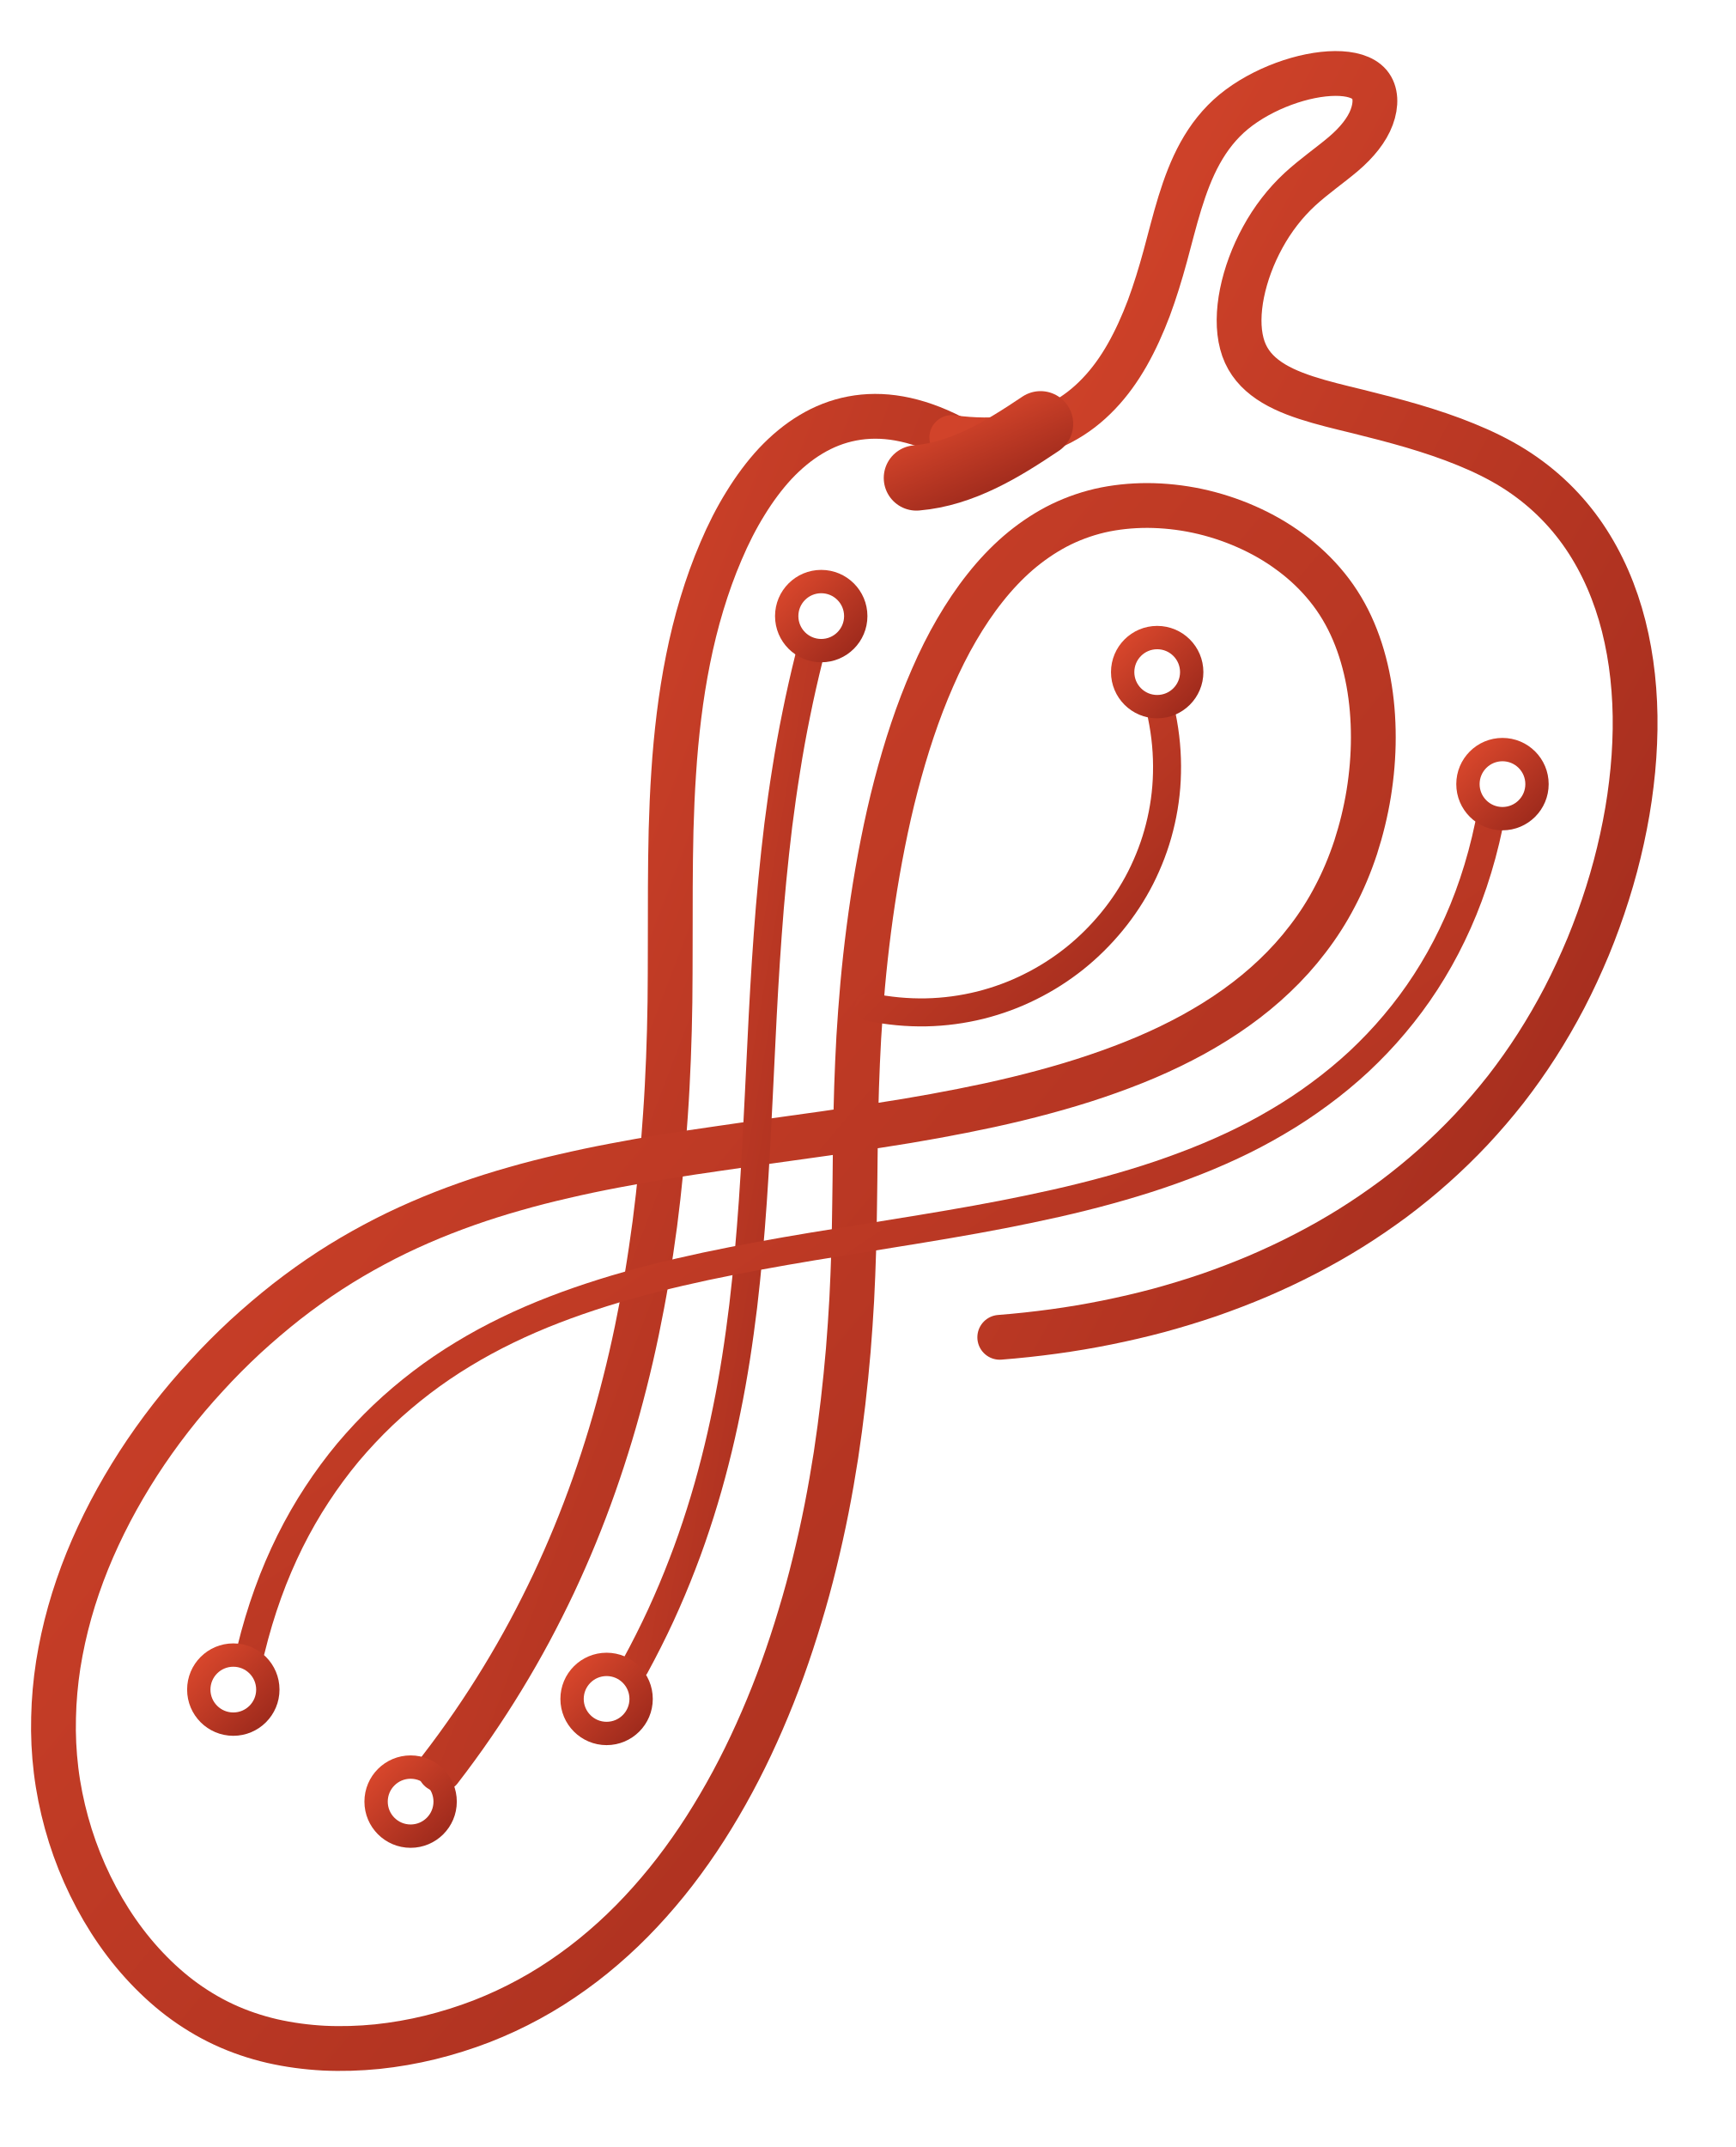
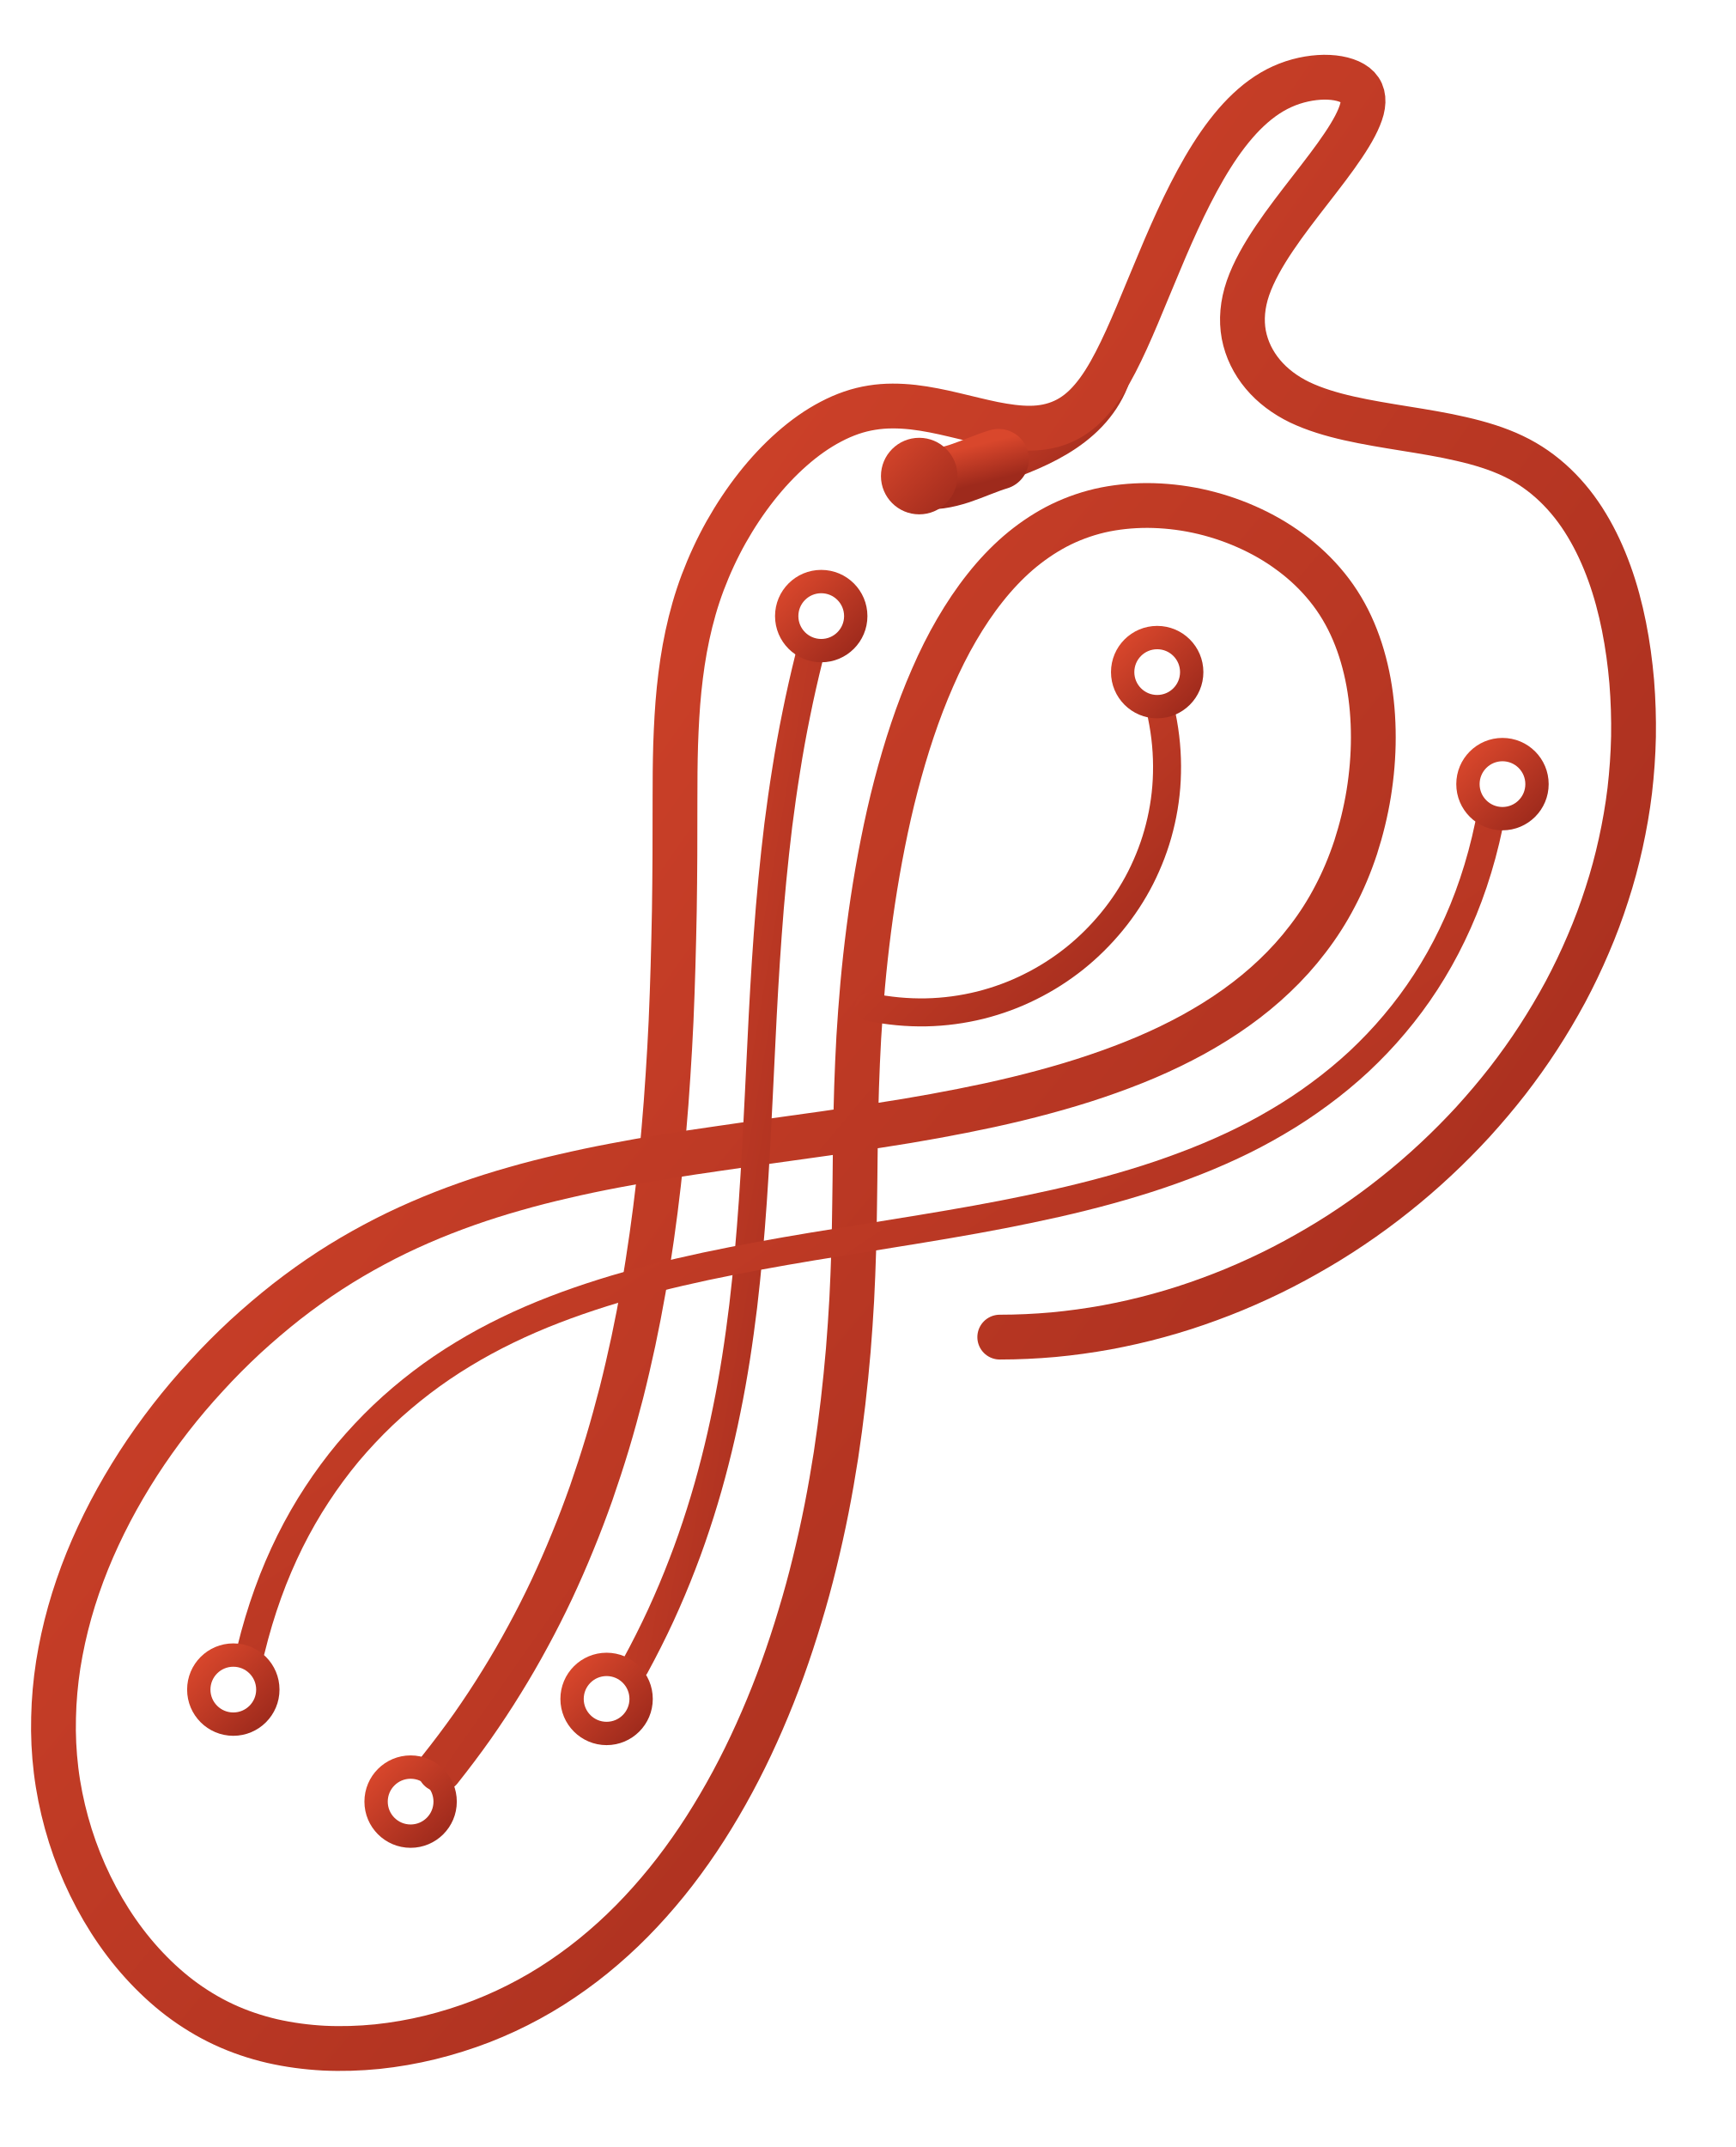
<svg xmlns="http://www.w3.org/2000/svg" viewBox="6 0 186 230" fill="none" stroke-linecap="round" stroke-linejoin="round">
  <defs>
    <linearGradient id="g" x1="0" y1="0" x2="1" y2="1">
      <stop offset="0" stop-color="#D9472C" />
      <stop offset="1" stop-color="#9E2A1C" />
    </linearGradient>
  </defs>
  <g stroke="url(#g)" stroke-width="4.8" data-spesse="1">
-     <path d="M108.04 46.83 C106.04 45.8 104.15 45.15 102.36 44.83 C100.57 44.51 98.89 44.53 97.32 44.83 C95.74 45.13 94.27 45.71 92.89 46.54 C91.52 47.36 90.25 48.42 89.08 49.66 C87.92 50.91 86.85 52.35 85.88 53.93 C84.9 55.51 84.03 57.22 83.26 59.04 C82.48 60.85 81.8 62.75 81.21 64.7 C80.62 66.65 80.13 68.64 79.73 70.64 C79.33 72.63 79.01 74.65 78.76 76.67 C78.51 78.7 78.32 80.73 78.19 82.78 C78.05 84.82 77.97 86.87 77.91 88.92 C77.86 90.97 77.84 93.03 77.83 95.08 C77.82 97.13 77.82 99.18 77.82 101.23 C77.82 103.27 77.81 105.31 77.79 107.34 C77.76 109.37 77.71 111.38 77.63 113.39 C77.55 115.39 77.45 117.39 77.31 119.37 C77.18 121.35 77.02 123.32 76.83 125.28 C76.64 127.24 76.42 129.18 76.17 131.11 C75.91 133.04 75.63 134.96 75.31 136.87 C74.99 138.78 74.63 140.67 74.24 142.55 C73.85 144.43 73.42 146.29 72.95 148.14 C72.48 149.99 71.98 151.83 71.43 153.65 C70.88 155.47 70.29 157.28 69.66 159.07 C69.03 160.86 68.35 162.64 67.63 164.4 C66.91 166.16 66.14 167.9 65.33 169.63 C64.51 171.36 63.65 173.07 62.74 174.77 C61.83 176.46 60.87 178.14 59.85 179.81 C58.84 181.47 57.78 183.11 56.66 184.74 C55.54 186.37 54.37 187.98 53.14 189.57" />
-     <path d="M107.99 46.87 C110.42 47.2 112.59 47.2 114.53 46.91 C116.48 46.63 118.19 46.06 119.72 45.25 C121.24 44.45 122.57 43.41 123.74 42.18 C124.91 40.96 125.92 39.55 126.8 38 C127.68 36.45 128.44 34.76 129.11 32.99 C129.77 31.21 130.34 29.35 130.86 27.45 C131.38 25.55 131.85 23.62 132.43 21.74 C133.01 19.87 133.68 18.06 134.6 16.4 C135.52 14.74 136.68 13.23 138.21 11.97 C139.75 10.71 141.64 9.69 143.56 8.98 C145.48 8.27 147.43 7.88 149.07 7.87 C150.71 7.86 152.05 8.23 152.75 9.05 C153.45 9.88 153.5 11.18 152.99 12.55 C152.49 13.91 151.4 15.26 149.98 16.47 C148.56 17.68 146.85 18.85 145.29 20.28 C143.73 21.72 142.36 23.49 141.31 25.42 C140.25 27.35 139.49 29.42 139.09 31.39 C138.69 33.37 138.66 35.25 139.07 36.8 C139.47 38.35 140.34 39.52 141.53 40.44 C142.73 41.37 144.25 42.04 145.96 42.6 C147.67 43.16 149.56 43.61 151.5 44.08 C153.44 44.56 155.42 45.07 157.37 45.64 C159.32 46.22 161.25 46.86 163.07 47.61 C164.9 48.35 166.63 49.2 168.2 50.18 C169.76 51.16 171.17 52.27 172.43 53.49 C173.69 54.71 174.81 56.05 175.78 57.48 C176.75 58.91 177.58 60.44 178.28 62.04 C178.98 63.65 179.55 65.33 179.99 67.07 C180.43 68.82 180.75 70.62 180.95 72.47 C181.15 74.33 181.24 76.22 181.21 78.14 C181.18 80.06 181.05 82.01 180.81 83.97 C180.58 85.93 180.24 87.9 179.81 89.86 C179.38 91.83 178.86 93.78 178.25 95.71 C177.64 97.64 176.95 99.55 176.18 101.42 C175.4 103.28 174.56 105.11 173.64 106.88 C172.72 108.64 171.73 110.35 170.68 111.99 C169.63 113.63 168.52 115.19 167.35 116.7 C166.17 118.2 164.94 119.63 163.66 121 C162.37 122.37 161.03 123.67 159.64 124.91 C158.25 126.15 156.81 127.32 155.33 128.43 C153.84 129.53 152.31 130.58 150.74 131.56 C149.17 132.54 147.55 133.46 145.9 134.31 C144.25 135.17 142.56 135.96 140.84 136.7 C139.12 137.43 137.37 138.1 135.59 138.72 C133.8 139.33 131.99 139.88 130.16 140.38 C128.33 140.87 126.47 141.3 124.59 141.68 C122.71 142.06 120.82 142.38 118.9 142.64 C116.99 142.9 115.06 143.11 113.13 143.26" />
+     <path d="M124.6 40.6 C123.51 43.28 121.49 45.16 119.12 46.58 C116.75 48 114.02 48.96 111.5 49.8" />
+     <path d="M53.14 189.56 C54.35 188.04 55.51 186.5 56.62 184.93 C57.72 183.36 58.77 181.77 59.76 180.16 C60.76 178.55 61.7 176.92 62.59 175.27 C63.49 173.62 64.33 171.95 65.13 170.26 C65.92 168.57 66.67 166.86 67.37 165.14 C68.08 163.42 68.74 161.67 69.36 159.92 C69.97 158.16 70.55 156.39 71.09 154.6 C71.63 152.81 72.12 151 72.59 149.19 C73.05 147.37 73.47 145.54 73.87 143.69 C74.26 141.85 74.62 139.99 74.95 138.12 C75.28 136.25 75.57 134.37 75.84 132.48 C76.11 130.59 76.35 128.69 76.57 126.78 C76.79 124.87 76.98 122.95 77.14 121.02 C77.31 119.1 77.46 117.16 77.58 115.22 C77.71 113.27 77.82 111.32 77.91 109.37 C77.99 107.41 78.07 105.45 78.12 103.48 C78.18 101.51 78.22 99.54 78.26 97.57 C78.29 95.59 78.31 93.61 78.32 91.63 C78.33 89.65 78.33 87.67 78.33 85.68 C78.33 83.7 78.34 81.71 78.4 79.74 C78.47 77.77 78.57 75.8 78.77 73.85 C78.97 71.9 79.25 69.97 79.66 68.06 C80.07 66.15 80.6 64.26 81.3 62.4 C82 60.55 82.84 58.73 83.81 57 C84.78 55.28 85.87 53.64 87.06 52.13 C88.24 50.63 89.52 49.27 90.86 48.09 C92.2 46.91 93.6 45.92 95.04 45.17 C96.48 44.41 97.95 43.9 99.43 43.67 C100.9 43.43 102.39 43.46 103.86 43.62 C105.34 43.79 106.8 44.1 108.24 44.44 C109.68 44.78 111.09 45.14 112.45 45.42 C113.82 45.69 115.14 45.88 116.4 45.87 C117.66 45.86 118.86 45.63 119.97 45.12 C121.09 44.61 122.1 43.81 123.01 42.73 C123.93 41.66 124.75 40.33 125.54 38.8 C126.33 37.28 127.09 35.57 127.86 33.75 C128.63 31.92 129.42 29.98 130.25 28.02 C131.07 26.05 131.94 24.07 132.86 22.15 C133.79 20.24 134.77 18.39 135.84 16.7 C136.9 15.02 138.05 13.5 139.3 12.23 C140.56 10.96 141.91 9.95 143.4 9.28 C144.88 8.61 146.47 8.29 147.88 8.27 C149.29 8.26 150.52 8.56 151.27 9.14 C152.02 9.72 152.22 10.59 151.94 11.69 C151.65 12.79 150.93 14.11 149.94 15.58 C148.96 17.05 147.71 18.66 146.4 20.35 C145.1 22.03 143.73 23.79 142.54 25.56 C141.35 27.33 140.33 29.12 139.73 30.85 C139.13 32.59 138.99 34.28 139.28 35.85 C139.58 37.42 140.29 38.86 141.33 40.1 C142.36 41.33 143.71 42.34 145.28 43.1 C146.86 43.85 148.65 44.39 150.56 44.82 C152.47 45.25 154.5 45.58 156.54 45.91 C158.58 46.24 160.64 46.57 162.6 47.03 C164.57 47.48 166.46 48.05 168.15 48.86 C169.84 49.66 171.33 50.72 172.64 51.97 C173.95 53.22 175.08 54.66 176.04 56.26 C177 57.85 177.8 59.58 178.46 61.41 C179.12 63.23 179.63 65.15 180.02 67.1 C180.41 69.06 180.68 71.05 180.85 73.02 C181.01 75 181.07 76.96 181.04 78.91 C181 80.85 180.86 82.78 180.64 84.69 C180.41 86.59 180.08 88.48 179.67 90.34 C179.26 92.2 178.77 94.03 178.18 95.83 C177.6 97.64 176.94 99.41 176.19 101.15 C175.45 102.89 174.63 104.6 173.74 106.27 C172.84 107.94 171.87 109.57 170.84 111.16 C169.81 112.75 168.7 114.3 167.54 115.8 C166.37 117.3 165.14 118.75 163.86 120.16 C162.57 121.56 161.23 122.92 159.83 124.22 C158.44 125.52 156.99 126.77 155.49 127.96 C154 129.15 152.46 130.28 150.87 131.35 C149.29 132.42 147.66 133.42 145.99 134.36 C144.33 135.3 142.63 136.18 140.89 136.98 C139.16 137.78 137.39 138.52 135.6 139.17 C133.81 139.83 131.99 140.42 130.15 140.92 C128.31 141.43 126.44 141.85 124.56 142.2 C122.68 142.54 120.79 142.8 118.88 142.98 C116.97 143.15 115.05 143.24 113.13 143.24" />
    <path d="M98.21 108.37 C98.35 106.49 98.52 104.54 98.74 102.55 C98.96 100.56 99.22 98.53 99.53 96.48 C99.84 94.43 100.2 92.36 100.61 90.3 C101.02 88.24 101.48 86.19 102.01 84.16 C102.54 82.14 103.12 80.15 103.77 78.22 C104.42 76.28 105.14 74.4 105.93 72.6 C106.71 70.8 107.57 69.08 108.51 67.47 C109.45 65.86 110.46 64.35 111.56 62.97 C112.65 61.59 113.83 60.34 115.1 59.24 C116.37 58.15 117.73 57.21 119.18 56.44 C120.63 55.68 122.18 55.1 123.82 54.71 C125.47 54.33 127.2 54.15 128.97 54.15 C130.74 54.16 132.54 54.35 134.32 54.73 C136.1 55.11 137.86 55.68 139.54 56.42 C141.22 57.16 142.82 58.07 144.28 59.16 C145.75 60.24 147.08 61.5 148.22 62.91 C149.37 64.33 150.31 65.91 151.04 67.63 C151.77 69.34 152.3 71.18 152.65 73.09 C153 75.01 153.16 76.99 153.16 78.99 C153.16 80.99 152.99 83.01 152.67 84.99 C152.35 86.97 151.87 88.91 151.27 90.77 C150.66 92.62 149.92 94.38 149.06 96.01 C148.21 97.65 147.23 99.17 146.14 100.59 C145.06 102.01 143.87 103.33 142.58 104.55 C141.3 105.77 139.92 106.9 138.46 107.94 C137 108.99 135.46 109.94 133.85 110.83 C132.24 111.71 130.56 112.52 128.83 113.26 C127.09 114 125.3 114.67 123.47 115.29 C121.64 115.91 119.76 116.47 117.86 116.98 C115.95 117.5 114.02 117.96 112.06 118.39 C110.11 118.81 108.14 119.2 106.16 119.56 C104.19 119.92 102.21 120.25 100.24 120.55 C98.26 120.86 96.3 121.15 94.36 121.43 C92.41 121.71 90.48 121.98 88.57 122.24 C86.65 122.51 84.76 122.77 82.88 123.05 C80.99 123.32 79.13 123.6 77.29 123.9 C75.44 124.2 73.61 124.52 71.8 124.87 C69.99 125.21 68.2 125.59 66.43 126 C64.65 126.41 62.9 126.85 61.17 127.35 C59.43 127.84 57.72 128.38 56.02 128.98 C54.33 129.58 52.65 130.23 51 130.95 C49.35 131.67 47.71 132.45 46.1 133.32 C44.49 134.18 42.9 135.11 41.33 136.13 C39.76 137.15 38.22 138.26 36.7 139.44 C35.19 140.63 33.71 141.89 32.27 143.21 C30.84 144.54 29.44 145.94 28.11 147.4 C26.77 148.85 25.48 150.37 24.26 151.94 C23.04 153.51 21.89 155.13 20.81 156.8 C19.74 158.46 18.74 160.17 17.82 161.92 C16.91 163.66 16.08 165.44 15.35 167.24 C14.62 169.05 13.99 170.88 13.47 172.73 C12.95 174.58 12.54 176.45 12.24 178.33 C11.95 180.21 11.78 182.1 11.74 183.99 C11.69 185.88 11.78 187.77 12.01 189.66 C12.24 191.55 12.62 193.43 13.13 195.28 C13.64 197.13 14.29 198.95 15.07 200.71 C15.85 202.47 16.76 204.17 17.78 205.77 C18.81 207.38 19.95 208.89 21.21 210.28 C22.46 211.66 23.82 212.93 25.28 214.04 C26.75 215.15 28.31 216.1 29.96 216.87 C31.61 217.64 33.36 218.23 35.16 218.65 C36.96 219.06 38.82 219.31 40.7 219.41 C42.59 219.5 44.51 219.44 46.42 219.25 C48.33 219.05 50.23 218.72 52.11 218.26 C53.98 217.8 55.82 217.22 57.59 216.54 C59.36 215.85 61.06 215.06 62.69 214.17 C64.33 213.28 65.89 212.29 67.39 211.21 C68.89 210.14 70.32 208.97 71.69 207.73 C73.06 206.49 74.37 205.16 75.61 203.77 C76.85 202.38 78.04 200.92 79.16 199.39 C80.28 197.87 81.34 196.29 82.34 194.65 C83.34 193.02 84.29 191.33 85.18 189.6 C86.07 187.88 86.9 186.1 87.68 184.3 C88.46 182.5 89.19 180.66 89.86 178.8 C90.53 176.94 91.15 175.05 91.72 173.15 C92.3 171.25 92.82 169.34 93.29 167.41 C93.76 165.49 94.19 163.57 94.57 161.64 C94.95 159.72 95.28 157.8 95.58 155.89 C95.87 153.98 96.12 152.09 96.34 150.21 C96.56 148.33 96.74 146.47 96.9 144.63 C97.05 142.8 97.17 140.99 97.27 139.22 C97.36 137.44 97.43 135.71 97.48 134.01 C97.53 132.3 97.56 130.63 97.58 128.98 C97.61 127.32 97.62 125.67 97.64 124.01 C97.66 122.36 97.68 120.69 97.72 119 C97.76 117.31 97.81 115.59 97.89 113.83 C97.96 112.06 98.07 110.25 98.21 108.37 Z" />
  </g>
-   <g stroke="url(#g)" stroke-width="7.0" data-linguetta="1">
-     <path d="M117.5 45.4 C115.5 46.74 113.41 48.09 111.2 49.15 C108.99 50.21 106.67 50.99 104.2 51.2" />
+   <g stroke="url(#g)" stroke-width="6.5" data-linguetta="1">
+     <path d="M113 49.2 C111.64 49.61 110.25 50.25 108.84 50.72 C107.42 51.18 105.98 51.48 104.5 51.2" />
  </g>
+   <circle cx="104.5" cy="51.0" r="4.1" fill="url(#g)" data-bulbo="1" />
  <g stroke="url(#g)" stroke-width="3.0" data-piste="1">
    <path d="M92.69 70.46 C92.19 72.48 91.73 74.49 91.33 76.49 C90.92 78.49 90.56 80.48 90.25 82.46 C89.93 84.44 89.65 86.42 89.4 88.39 C89.16 90.36 88.95 92.31 88.76 94.27 C88.57 96.22 88.41 98.17 88.27 100.1 C88.13 102.04 88 103.97 87.89 105.9 C87.78 107.82 87.68 109.74 87.59 111.65 C87.49 113.57 87.4 115.47 87.31 117.37 C87.21 119.27 87.12 121.17 87.02 123.06 C86.91 124.94 86.8 126.83 86.67 128.71 C86.54 130.59 86.39 132.46 86.22 134.33 C86.05 136.2 85.86 138.06 85.64 139.92 C85.41 141.78 85.16 143.64 84.87 145.49 C84.58 147.34 84.25 149.19 83.87 151.04 C83.5 152.88 83.08 154.72 82.61 156.56 C82.14 158.4 81.62 160.24 81.04 162.07 C80.46 163.9 79.83 165.73 79.12 167.56 C78.42 169.39 77.65 171.21 76.81 173.04 C75.97 174.86 75.05 176.68 74.06 178.5" />
    <path d="M165.55 88.39 C165.1 90.55 164.54 92.61 163.88 94.57 C163.22 96.53 162.46 98.4 161.6 100.17 C160.75 101.94 159.8 103.62 158.77 105.21 C157.74 106.8 156.62 108.3 155.43 109.71 C154.24 111.13 152.97 112.45 151.64 113.7 C150.3 114.94 148.9 116.1 147.43 117.18 C145.97 118.26 144.45 119.27 142.87 120.19 C141.3 121.12 139.68 121.97 138.01 122.75 C136.34 123.53 134.62 124.25 132.87 124.9 C131.12 125.56 129.34 126.16 127.52 126.71 C125.7 127.26 123.86 127.77 121.99 128.23 C120.12 128.7 118.22 129.12 116.31 129.52 C114.41 129.92 112.48 130.29 110.55 130.64 C108.61 130.99 106.67 131.32 104.73 131.64 C102.78 131.96 100.83 132.27 98.89 132.59 C96.94 132.9 95 133.21 93.07 133.53 C91.13 133.85 89.2 134.19 87.29 134.54 C85.38 134.89 83.48 135.26 81.6 135.66 C79.73 136.06 77.87 136.49 76.03 136.96 C74.2 137.43 72.39 137.93 70.62 138.49 C68.84 139.05 67.1 139.65 65.39 140.31 C63.68 140.97 62.01 141.69 60.38 142.48 C58.75 143.27 57.17 144.12 55.63 145.06 C54.09 145.99 52.6 147 51.17 148.09 C49.74 149.18 48.36 150.35 47.04 151.6 C45.73 152.85 44.48 154.18 43.29 155.59 C42.11 157.01 41 158.51 39.96 160.1 C38.92 161.68 37.96 163.36 37.08 165.12 C36.21 166.88 35.41 168.73 34.71 170.68 C34.01 172.62 33.4 174.65 32.88 176.78" />
    <path d="M130.48 76.62 C130.92 78.73 131.1 80.79 131.05 82.81 C131.01 84.82 130.73 86.77 130.25 88.65 C129.78 90.52 129.09 92.31 128.24 94 C127.38 95.69 126.34 97.27 125.15 98.72 C123.96 100.17 122.62 101.5 121.16 102.67 C119.69 103.84 118.1 104.86 116.4 105.7 C114.71 106.55 112.91 107.21 111.04 107.68 C109.17 108.14 107.23 108.41 105.23 108.45 C103.24 108.49 101.19 108.3 99.12 107.87" />
  </g>
  <g stroke="url(#g)" stroke-width="2.5" data-nodi="1">
    <circle cx="94" cy="66" r="3.7" />
    <circle cx="130" cy="72" r="3.7" />
    <circle cx="167" cy="84" r="3.7" />
    <circle cx="31" cy="181" r="3.7" />
    <circle cx="50" cy="193" r="3.7" />
    <circle cx="71" cy="182" r="3.7" />
  </g>
</svg>
